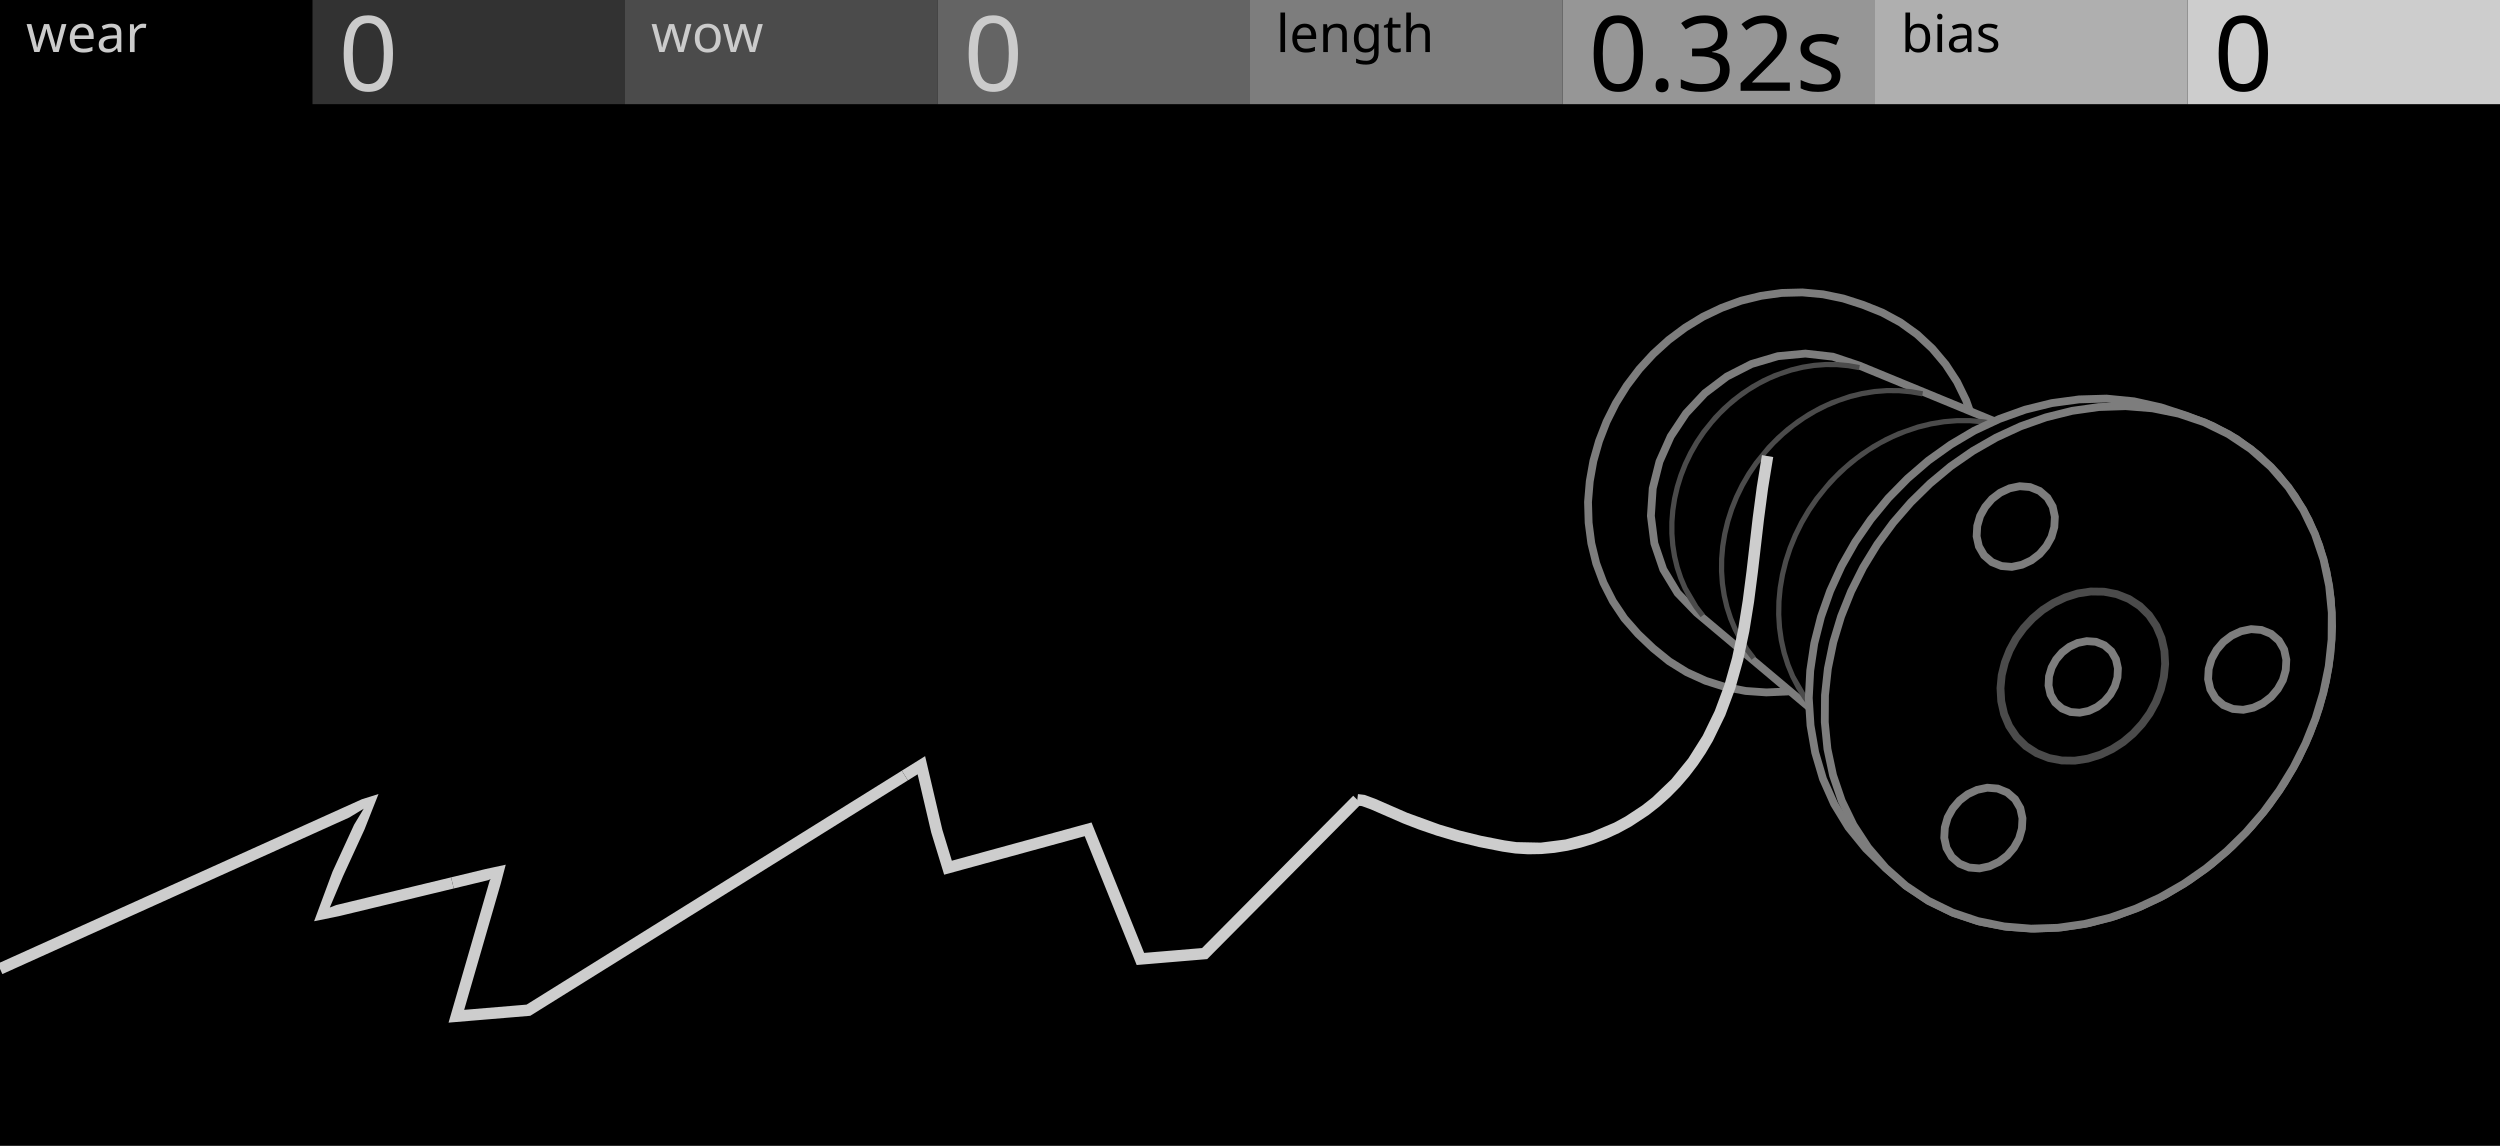
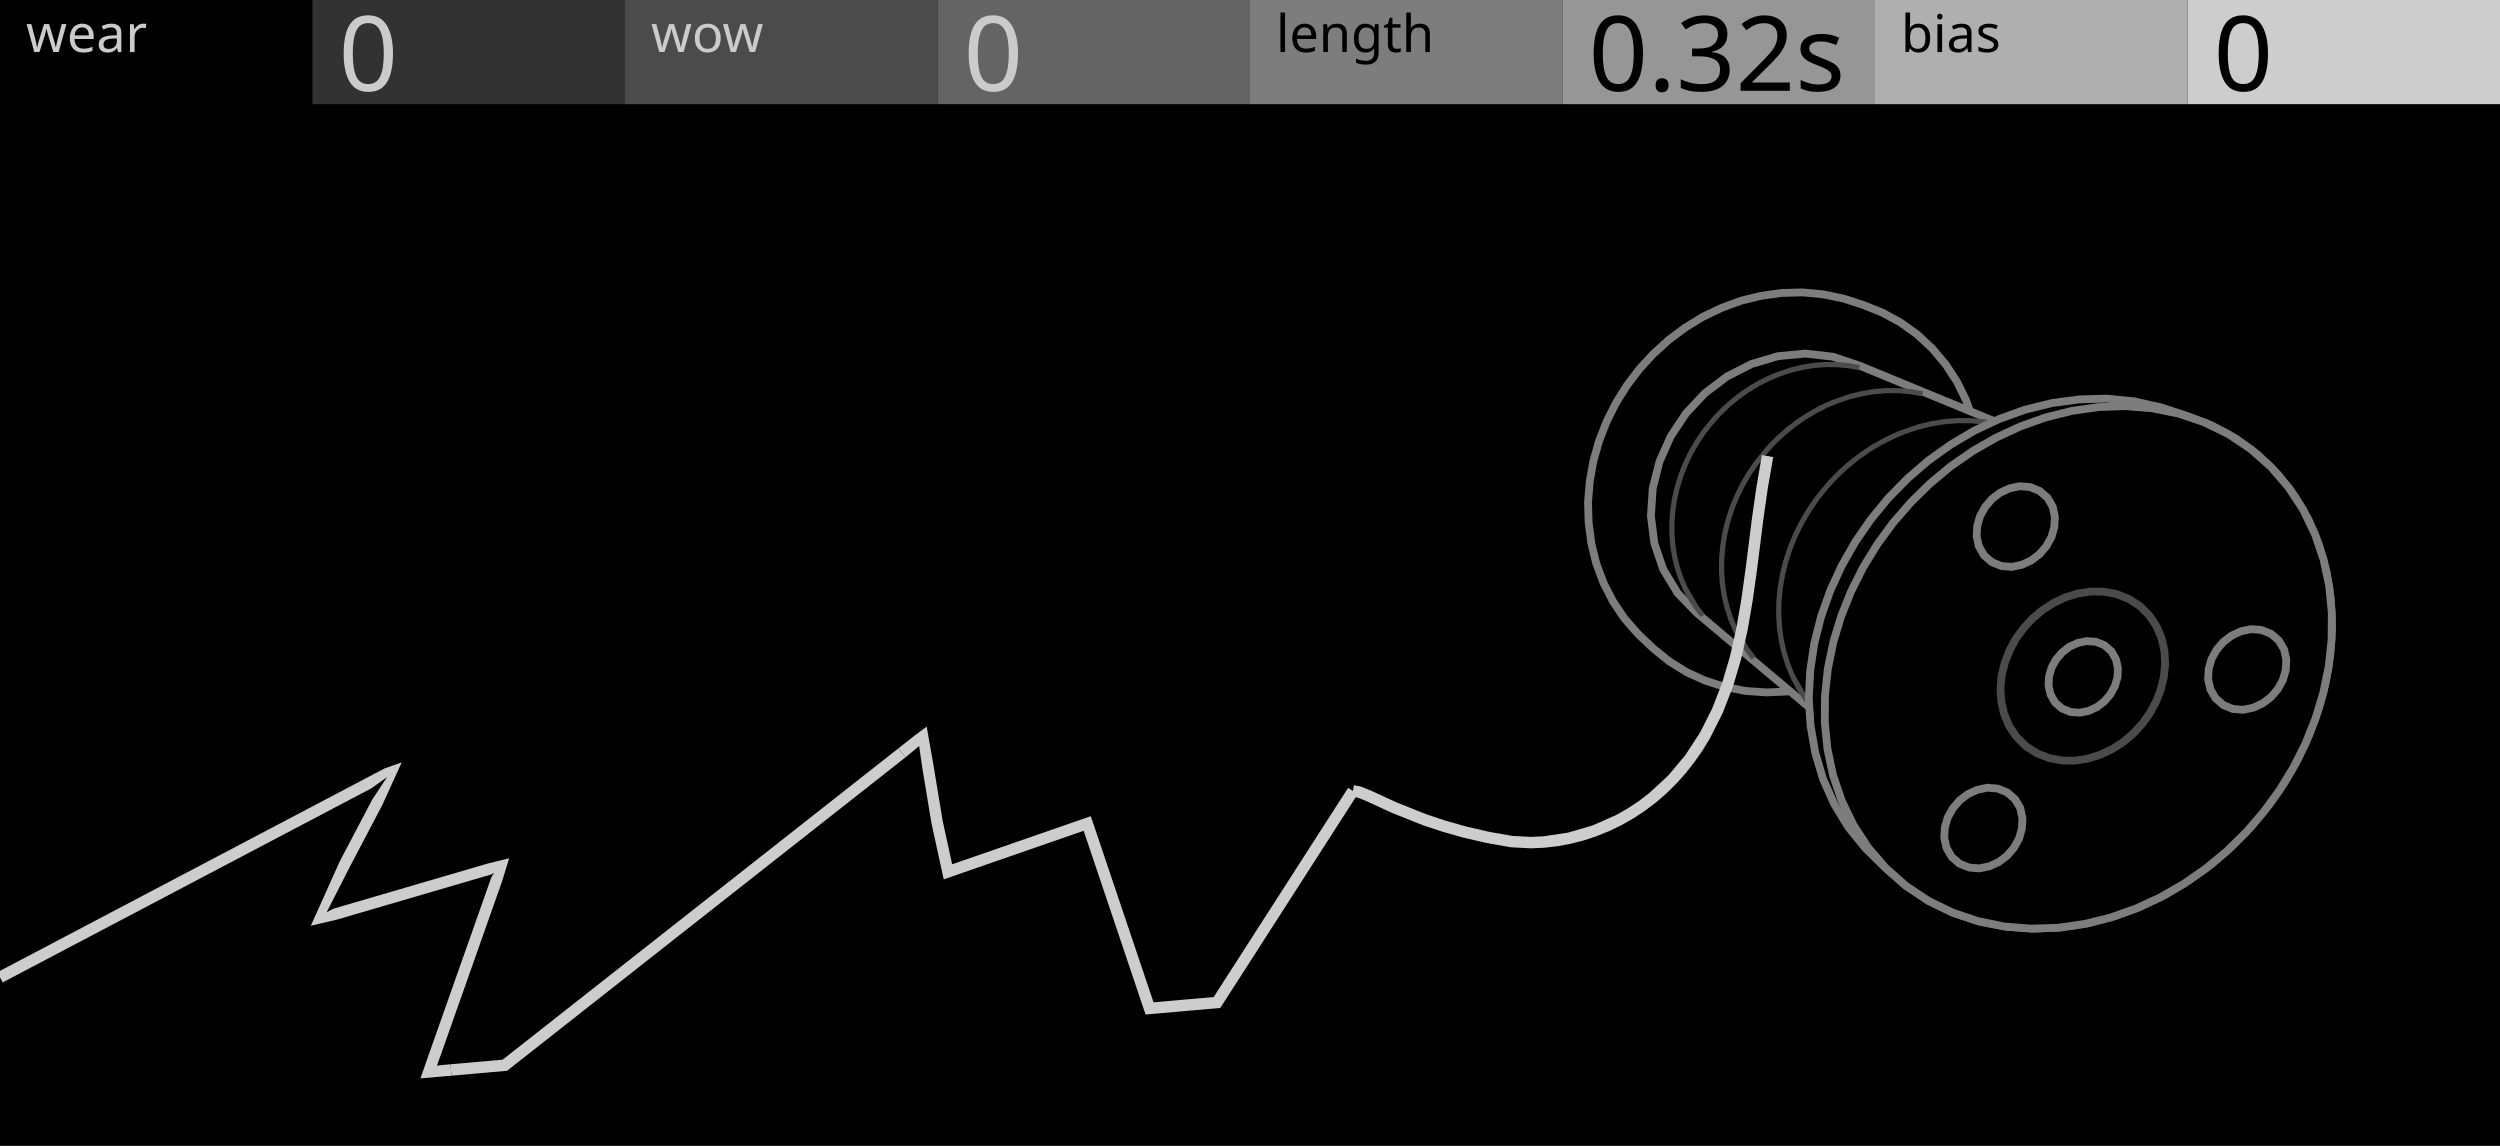
<svg xmlns="http://www.w3.org/2000/svg" width="480" height="220" viewBox="0 0 480 220">
  <g id="preview_canvas">
    <rect x="0" y="0" width="480" height="220" fill="#000000" stroke="none" />
  </g>
  <g id="preview_header">
    <rect x="0" y="0" width="60" height="20" fill="#000000" stroke="none" />
    <rect x="60" y="0" width="60" height="20" fill="#323232" stroke="none" />
    <rect x="120" y="0" width="60" height="20" fill="#4B4B4B" stroke="none" />
    <rect x="180" y="0" width="60" height="20" fill="#646464" stroke="none" />
    <rect x="240" y="0" width="60" height="20" fill="#7D7D7D" stroke="none" />
    <rect x="300" y="0" width="60" height="20" fill="#969696" stroke="none" />
    <rect x="360" y="0" width="60" height="20" fill="#AFAFAF" stroke="none" />
    <rect x="420" y="0" width="60" height="20" fill="#CDCDCD" stroke="none" />
    <text transform="matrix(1 0 0 1 5 10)" fill="#CBCBCB" stroke="none" font-family="UniversNextPro-Light" font-size="10px">wear</text>
    <text transform="matrix(1 0 0 1 65 17.44)" fill="#CBCBCB" stroke="none" font-family="UniversNextPro-Light" font-size="20px">0</text>
    <text transform="matrix(1 0 0 1 125 10)" fill="#CBCBCB" stroke="none" font-family="UniversNextPro-Light" font-size="10px">wow</text>
    <text transform="matrix(1 0 0 1 185 17.44)" fill="#CBCBCB" stroke="none" font-family="UniversNextPro-Light" font-size="20px">0</text>
    <text transform="matrix(1 0 0 1 245 10)" fill="#000000" stroke="none" font-family="UniversNextPro-Light" font-size="10px">length</text>
    <text transform="matrix(1 0 0 1 305 17.44)" fill="#000000" stroke="none" font-family="UniversNextPro-Light" font-size="20px">0.32s</text>
    <text transform="matrix(1 0 0 1 365 10)" fill="#000000" stroke="none" font-family="UniversNextPro-Light" font-size="10px">bias</text>
    <text transform="matrix(1 0 0 1 425 17.44)" fill="#000000" stroke="none" font-family="UniversNextPro-Light" font-size="20px">0</text>
  </g>
  <path id="spool_node_4" transform="matrix(1 0 0 1 342.58 94.54)" d="M -37.679 1.853 L -37.349 -2.11 L -36.653 -6.025 L -35.565 -9.85 L -34.126 -13.557 L -32.344 -17.112 L -30.24 -20.486 L -27.838 -23.656 L -25.149 -26.585 L -22.206 -29.26 L -19.018 -31.637 L -15.626 -33.713 L -12.038 -35.426 L -8.306 -36.8 L -4.443 -37.744 L -0.506 -38.293 L 3.469 -38.399 L 7.428 -38.036 L 11.32 -37.23 L 15.107 -36.011 L 18.798 -34.531 L 22.295 -32.642 L 25.523 -30.32 L 28.43 -27.61 L 30.992 -24.57 L 33.166 -21.241 L 34.909 -17.668 L 36.242 -13.923 L 37.156 -10.053 L 37.62 -6.103 L 37.687 -2.128 L 37.349 1.834 L 36.611 5.742 L 35.525 9.567 L 34.061 13.265 L 32.275 16.818 L 30.174 20.195 L 27.766 23.36 L 25.099 26.31 L 22.152 28.981 L 18.983 31.383 L 15.603 33.479 L 12.031 35.226 L 8.311 36.63 L 4.464 37.637 L 0.532 38.229 L -3.44 38.403 L -7.406 38.126 L -11.311 37.375 L -15.099 36.173 L -18.718 34.528 L -22.098 32.433 L -25.186 29.93 L -28.07 27.19 L -30.694 24.203 L -32.905 20.898 L -34.711 17.357 L -36.104 13.633 L -37.048 9.77 L -37.562 5.828 Z" fill="#000000" stroke="#7D7D7D" stroke-width="1.5" />
  <path id="spool_node_5" transform="matrix(1 0 0 1 373.68 115.18)" d="M -56.707 -16.125 L -56.355 -21.415 L -55.06 -26.555 L -52.903 -31.397 L -49.97 -35.812 L -46.346 -39.682 L -42.118 -42.881 L -37.395 -45.288 L -32.315 -46.796 L -27.041 -47.293 L -21.778 -46.696 L -16.753 -45.013 L -11.844 -42.992 L -6.936 -40.97 L -2.027 -38.948 L 2.881 -36.927 L 7.79 -34.905 L 12.698 -32.884 L 17.606 -30.862 L 22.515 -28.84 L 27.423 -26.819 L 32.332 -24.797 L 37.24 -22.775 L 42.062 -20.566 L 46.436 -17.574 L 50.131 -13.776 L 53.061 -9.36 L 55.12 -4.476 L 56.329 0.685 L 56.708 5.974 L 56.287 11.261 L 55.154 16.442 L 53.366 21.435 L 50.965 26.166 L 48.007 30.569 L 44.553 34.595 L 40.65 38.187 L 36.345 41.286 L 31.677 43.807 L 26.722 45.697 L 21.555 46.892 L 16.268 47.285 L 10.987 46.826 L 5.866 45.462 L 1.083 43.18 L -3.195 40.05 L -7.26 36.636 L -11.325 33.221 L -15.39 29.807 L -19.454 26.392 L -23.519 22.978 L -27.584 19.564 L -31.649 16.149 L -35.713 12.735 L -39.778 9.321 L -43.843 5.906 L -47.907 2.492 L -51.587 -1.319 L -54.333 -5.85 L -56.042 -10.866 Z" fill="#000000" stroke="#7D7D7D" stroke-width="1.5" />
  <path id="spool_node_6" transform="matrix(1 0 0 1 376.63 116.98)" d="M -15.26 29.402 L -16.737 27.456 L -19.152 23.184 L -20.088 20.864 L -20.832 18.439 L -21.378 15.924 L -21.721 13.333 L -21.857 10.683 L -21.783 7.99 L -21.499 5.271 L -21.005 2.545 L -20.302 -0.172 L -19.395 -2.86 L -18.287 -5.501 L -16.986 -8.079 L -15.499 -10.574 L -13.835 -12.971 L -12.003 -15.255 L -10.023 -17.401 L -7.899 -19.403 L -5.649 -21.246 L -3.288 -22.916 L -0.832 -24.401 L 1.702 -25.693 L 4.292 -26.78 L 6.934 -27.661 L 9.596 -28.325 L 12.265 -28.771 L 14.924 -28.997 L 17.553 -29.001 L 20.136 -28.785 L 22.678 -28.349 L 22.848 -29.334 L 20.263 -29.778 L 17.594 -30.001 L 14.881 -29.996 L 12.141 -29.764 L 9.392 -29.305 L 6.654 -28.622 L 2.605 -27.185 L -0.028 -25.963 L -2.589 -24.538 L -5.059 -22.92 L -7.423 -21.119 L -9.664 -19.149 L -11.768 -17.022 L -14.637 -13.569 L -16.34 -11.116 L -17.863 -8.561 L -19.196 -5.921 L -20.331 -3.213 L -21.261 -0.457 L -21.982 2.33 L -22.49 5.13 L -22.782 7.924 L -22.857 10.695 L -22.717 13.424 L -22.364 16.096 L -21.8 18.693 L -21.031 21.199 L -20.063 23.599 L -18.904 25.879 L -17.56 28.025 L -16.057 30.007 Z" fill="#4B4B4B" stroke="none" />
  <path id="spool_node_7" transform="matrix(1 0 0 1 362.11 108.17)" d="M -13.775 27.304 L -15.17 25.479 L -17.461 21.481 L -18.355 19.313 L -19.07 17.049 L -19.602 14.702 L -19.946 12.287 L -20.097 9.819 L -20.055 7.312 L -19.816 4.784 L -19.383 2.251 L -18.756 -0.272 L -17.938 -2.767 L -16.934 -5.217 L -15.75 -7.606 L -14.393 -9.917 L -12.871 -12.136 L -11.191 -14.25 L -9.373 -16.234 L -7.421 -18.084 L -5.349 -19.786 L -3.172 -21.327 L -0.906 -22.696 L 1.436 -23.885 L 3.831 -24.885 L 6.278 -25.693 L 8.747 -26.301 L 11.224 -26.705 L 13.695 -26.906 L 16.141 -26.901 L 18.548 -26.693 L 20.921 -26.279 L 21.093 -27.264 L 18.677 -27.685 L 16.185 -27.901 L 13.655 -27.906 L 11.103 -27.699 L 8.546 -27.281 L 6.002 -26.655 L 2.244 -25.333 L -0.196 -24.206 L -2.567 -22.889 L -4.851 -21.393 L -7.034 -19.727 L -9.101 -17.903 L -11.039 -15.932 L -13.676 -12.731 L -15.238 -10.454 L -16.631 -8.082 L -17.846 -5.629 L -18.877 -3.112 L -19.717 -0.549 L -20.362 2.045 L -20.808 4.653 L -21.054 7.257 L -21.098 9.841 L -20.942 12.388 L -20.587 14.883 L -20.036 17.31 L -19.295 19.654 L -18.369 21.901 L -17.265 24.038 L -15.991 26.051 L -14.569 27.911 Z" fill="#4B4B4B" stroke="none" />
  <path id="spool_node_8" transform="matrix(1 0 0 1 349.63 100.59)" d="M -12.533 25.479 L -13.854 23.761 L -16.031 20.005 L -16.885 17.971 L -17.572 15.848 L -18.089 13.65 L -18.429 11.389 L -18.591 9.08 L -18.571 6.737 L -18.369 4.375 L -17.985 2.009 L -17.42 -0.345 L -16.677 -2.672 L -15.76 -4.956 L -14.674 -7.182 L -13.426 -9.335 L -12.024 -11.4 L -10.474 -13.366 L -8.794 -15.211 L -6.987 -16.931 L -5.067 -18.511 L -3.049 -19.941 L -0.945 -21.211 L 1.231 -22.313 L 3.459 -23.237 L 5.737 -23.984 L 8.038 -24.543 L 10.349 -24.914 L 12.655 -25.094 L 14.943 -25.083 L 17.195 -24.882 L 19.42 -24.489 L 19.594 -25.474 L 17.327 -25.874 L 14.99 -26.082 L 12.619 -26.094 L 10.231 -25.908 L 7.84 -25.524 L 5.463 -24.946 L 1.958 -23.722 L -0.317 -22.676 L -2.523 -21.453 L -4.648 -20.061 L -6.676 -18.511 L -8.594 -16.812 L -10.391 -14.976 L -12.831 -11.991 L -14.273 -9.867 L -15.557 -7.653 L -16.674 -5.362 L -17.618 -3.011 L -18.384 -0.615 L -18.966 1.812 L -19.362 4.252 L -19.571 6.69 L -19.591 9.111 L -19.424 11.499 L -19.071 13.839 L -18.536 16.117 L -17.823 18.319 L -16.937 20.431 L -15.885 22.441 L -14.674 24.336 L -13.326 26.089 Z" fill="#4B4B4B" stroke="none" />
  <path id="spool_node_9" transform="matrix(1 0 0 1 338.79 93.99)" d="M -11.482 23.886 L -12.737 22.264 L -14.808 18.724 L -15.624 16.808 L -16.284 14.811 L -16.785 12.744 L -17.12 10.619 L -17.288 8.45 L -17.286 6.251 L -17.113 4.034 L -16.769 1.816 L -16.256 -0.39 L -15.575 -2.57 L -14.732 -4.709 L -13.729 -6.792 L -12.575 -8.806 L -11.275 -10.737 L -9.836 -12.575 L -8.275 -14.298 L -6.594 -15.904 L -4.807 -17.379 L -2.925 -18.713 L -0.962 -19.897 L 1.069 -20.923 L 3.151 -21.783 L 5.282 -22.477 L 7.436 -22.995 L 9.601 -23.336 L 11.764 -23.499 L 13.91 -23.483 L 16.027 -23.289 L 18.12 -22.916 L 18.296 -23.9 L 16.16 -24.281 L 13.96 -24.483 L 11.73 -24.499 L 9.485 -24.33 L 7.24 -23.976 L 5.01 -23.44 L 1.725 -22.299 L -0.405 -21.323 L -2.47 -20.18 L -4.455 -18.88 L -6.35 -17.43 L -8.14 -15.84 L -9.814 -14.121 L -12.085 -11.325 L -13.425 -9.335 L -14.615 -7.258 L -15.648 -5.11 L -16.519 -2.903 L -17.221 -0.653 L -17.751 1.626 L -18.107 3.919 L -18.286 6.211 L -18.288 8.488 L -18.114 10.736 L -17.766 12.94 L -17.247 15.086 L -16.56 17.162 L -15.712 19.154 L -14.708 21.051 L -13.554 22.842 L -12.274 24.498 Z" fill="#4B4B4B" stroke="none" />
-   <path id="spool_node_0" transform="matrix(1 0 0 1 217.26 165.23)" d="M 42.556 -12.447 L 41.376 -11.257 L 39.874 -9.745 L 35.189 -5.025 L 31.906 -1.717 L 28.486 1.729 L 26.721 3.506 L 24.92 5.321 L 21.198 9.071 L 17.311 12.987 L 15.301 15.012 L 13.531 16.795 L 11.378 16.975 L 8.816 17.19 L 6.247 17.405 L 3.672 17.62 L 2.416 17.726 L 1.765 16.111 L -2.663 5.135 L -7.688 -7.32 L -10.381 -6.582 L -14.799 -5.372 L -17.034 -4.76 L -19.285 -4.143 L -23.839 -2.896 L -26.142 -2.265 L -28.463 -1.629 L -33.159 -0.342 L -34.505 0.026 L -36.337 -5.953 L -38.235 -14.057 L -39.638 -20.05 L -44.111 -17.262 L -42.947 -15.395 L -41.08 -16.559 L -40.377 -13.555 L -38.463 -5.38 L -35.983 2.712 L -32.578 1.779 L -27.882 0.493 L -25.561 -0.143 L -23.258 -0.774 L -18.704 -2.021 L -14.218 -3.25 L -9.8 -4.46 L -8.996 -4.68 L -8.63 -3.773 L -4.704 5.958 L 0.983 20.053 L 3.856 19.813 L 6.43 19.597 L 8.999 19.382 L 11.562 19.167 L 14.522 18.919 L 18.872 14.537 L 22.759 10.621 L 26.481 6.871 L 28.283 5.056 L 30.047 3.279 L 33.467 -0.167 L 39.905 -6.652 L 41.435 -8.195 L 42.937 -9.708 L 44.118 -10.897 Z" fill="#CDCDCD" stroke="none" />
-   <path id="spool_node_1" transform="matrix(1 0 0 1 130.22 172.16)" d="M 42.929 -24.192 L 38.493 -21.426 L 36.162 -19.973 L 33.786 -18.492 L 28.895 -15.443 L 26.377 -13.873 L 23.808 -12.271 L 21.187 -10.637 L 15.783 -7.269 L 12.997 -5.531 L 10.151 -3.758 L 7.245 -1.946 L 4.277 -0.095 L 1.244 1.795 L -1.856 3.728 L -5.025 5.703 L -11.579 9.789 L -14.969 11.903 L -18.438 14.066 L -21.989 16.279 L -25.625 18.546 L -29.123 20.726 L -31.726 20.944 L -34.602 21.185 L -40.374 21.669 L -41.098 21.729 L -40.773 20.611 L -37.22 8.351 L -34.09 -2.446 L -33.119 -6.141 L -37.018 -5.299 L -42.566 -3.961 L -43.612 -3.709 L -43.097 -1.57 L -39.265 -2.494 L -36.502 -3.16 L -36.011 -3.377 L -36.203 -3.058 L -39.333 7.738 L -44.101 24.188 L -40.19 23.861 L -37.301 23.619 L -31.543 23.137 L -28.41 22.874 L -24.461 20.413 L -20.825 18.146 L -17.274 15.932 L -13.805 13.77 L -10.415 11.656 L -7.101 9.59 L -0.692 5.595 L 2.408 3.662 L 5.441 1.772 L 8.409 -0.079 L 11.315 -1.891 L 14.16 -3.664 L 19.677 -7.103 L 22.351 -8.771 L 24.972 -10.404 L 27.541 -12.006 L 32.528 -15.115 L 34.95 -16.625 L 37.326 -18.106 L 44.093 -22.325 Z" fill="#CDCDCD" stroke="none" />
-   <path id="spool_node_2" transform="matrix(1 0 0 1 43.34 169.74)" d="M 43.268 -1.289 L 41.506 -0.864 L 38.677 -0.182 L 35.824 0.506 L 32.949 1.2 L 30.05 1.899 L 27.127 2.603 L 24.181 3.314 L 21.211 4.03 L 19.981 4.507 L 22.534 -1.54 L 26.645 -10.482 L 29.335 -17.289 L 26.146 -16.287 L 22.807 -14.78 L 19.403 -13.244 L 15.931 -11.677 L 12.39 -10.078 L 8.777 -8.448 L 5.091 -6.784 L 1.328 -5.085 L -2.513 -3.352 L -6.435 -1.582 L -10.44 0.226 L -14.532 2.073 L -18.712 3.96 L -22.984 5.888 L -27.352 7.859 L -31.817 9.875 L -36.384 11.936 L -41.057 14.045 L -43.793 15.28 L -42.887 17.285 L -40.151 16.05 L -35.479 13.942 L -30.912 11.88 L -26.447 9.865 L -22.079 7.893 L -17.807 5.965 L -13.626 4.078 L -9.535 2.231 L -5.53 0.424 L -1.608 -1.347 L 2.233 -3.08 L 5.996 -4.778 L 9.682 -6.442 L 13.295 -8.073 L 16.836 -9.671 L 20.308 -11.238 L 23.712 -12.775 L 26.497 -14.47 L 24.646 -11.401 L 20.509 -2.401 L 18.738 2.368 L 16.967 7.136 L 21.727 6.169 L 24.697 5.453 L 27.643 4.742 L 30.566 4.037 L 33.464 3.338 L 36.34 2.645 L 39.192 1.957 L 42.022 1.275 L 43.783 0.85 Z" fill="#CDCDCD" stroke="none" />
-   <path id="spool_node_3" transform="matrix(1 0 0 1 300.46 125.7)" d="M 37.83 -38.32 L 36.838 -32.221 L 36.051 -26.258 L 34.873 -16.088 L 34.143 -10.422 L 33.25 -4.865 L 32.11 0.54 L 30.639 5.774 L 28.775 10.787 L 26.472 15.522 L 23.702 19.917 L 20.465 23.907 L 16.784 27.425 L 14.798 28.982 L 11.625 31.072 L 9.431 32.268 L 4.849 34.2 L 0.12 35.479 L -4.641 36.083 L -9.308 35.983 L -11.592 35.651 L -16.068 34.776 L -20.228 33.749 L -24.004 32.629 L -30.251 30.356 L -36.433 27.661 L -38.456 26.92 L -39.731 26.766 L -39.995 28.95 L -38.973 29.074 L -37.258 29.701 L -31.077 32.395 L -28.107 33.545 L -24.675 34.725 L -20.804 35.872 L -16.543 36.924 L -11.961 37.82 L -9.533 38.174 L -7.042 38.325 L -4.522 38.281 L -1.988 38.051 L 0.547 37.639 L 3.07 37.048 L 5.566 36.281 L 8.021 35.342 L 10.42 34.235 L 12.759 32.96 L 16.084 30.77 L 18.198 29.112 L 20.198 27.32 L 22.084 25.398 L 23.851 23.354 L 25.492 21.198 L 27.008 18.94 L 28.397 16.589 L 30.8 11.65 L 32.733 6.452 L 34.247 1.06 L 35.416 -4.479 L 36.32 -10.107 L 37.056 -15.821 L 38.234 -25.987 L 39.016 -31.911 L 39.998 -37.947 Z" fill="#CDCDCD" stroke="none" />
+   <path id="spool_node_0" transform="matrix(1 0 0 1 216.59 167.15)" d="M 42.248 -15.884 L 39.988 -12.368 L 38.687 -10.344 L 37.352 -8.266 L 34.574 -3.943 L 33.127 -1.693 L 31.641 0.62 L 28.541 5.444 L 26.924 7.96 L 23.545 13.218 L 21.779 15.966 L 19.959 18.799 L 16.437 24.28 L 11.598 24.706 L 8.9 24.944 L 6.196 25.182 L 4.89 25.297 L -1.417 6.578 L -5.971 -6.935 L -7.153 -10.443 L -9.921 -9.482 L -16.486 -7.204 L -18.717 -6.43 L -20.969 -5.649 L -25.538 -4.063 L -32.561 -1.626 L -33.777 -1.204 L -35.595 -9.536 L -37.356 -20.201 L -38.668 -27.637 L -40.917 -25.972 L -44.095 -23.472 L -42.735 -21.743 L -40.115 -23.908 L -39.527 -19.843 L -37.757 -9.122 L -35.398 1.687 L -31.84 0.452 L -24.817 -1.985 L -20.247 -3.57 L -17.996 -4.352 L -15.765 -5.126 L -9.2 -7.404 L -8.529 -7.637 L -8.055 -6.233 L -3.502 7.281 L 3.358 27.641 L 6.389 27.374 L 9.093 27.136 L 11.791 26.898 L 17.704 26.377 L 21.81 19.988 L 23.63 17.156 L 25.396 14.407 L 28.775 9.15 L 30.392 6.633 L 33.492 1.81 L 34.978 -0.503 L 36.424 -2.754 L 39.203 -7.077 L 40.538 -9.154 L 41.839 -11.179 L 43.107 -13.152 L 44.098 -14.695 Z" fill="#CDCDCD" stroke="none" />
+   <path id="spool_node_1" transform="matrix(1 0 0 1 130.17 175.11)" d="M 42.325 -31.432 L 41.151 -30.508 L 38.896 -28.734 L 36.586 -26.917 L 34.218 -25.054 L 31.791 -23.144 L 29.301 -21.186 L 26.747 -19.177 L 24.127 -17.115 L 21.437 -14.999 L 18.674 -12.825 L 15.837 -10.593 L 12.921 -8.299 L 9.923 -5.941 L 6.84 -3.515 L 3.668 -1.02 L 0.404 1.548 L -2.957 4.193 L -6.42 6.917 L -9.988 9.724 L -13.668 12.619 L -17.463 15.604 L -21.38 18.686 L -25.424 21.868 L -27.514 23.512 L -29.603 25.155 L -31.634 26.753 L -33.665 28.351 L -36.369 28.589 L -39.407 28.857 L -42.453 29.125 L -43.679 29.233 L -43.486 31.425 L -42.26 31.317 L -39.214 31.048 L -36.176 30.78 L -32.819 30.485 L -30.531 28.684 L -28.243 26.884 L -26.153 25.241 L -24.064 23.597 L -20.02 20.415 L -16.103 17.334 L -12.307 14.348 L -8.628 11.453 L -5.06 8.646 L -1.597 5.922 L 1.764 3.277 L 5.029 0.709 L 8.2 -1.786 L 11.283 -4.212 L 14.281 -6.57 L 17.197 -8.864 L 20.035 -11.096 L 22.797 -13.27 L 25.487 -15.386 L 28.108 -17.448 L 30.661 -19.457 L 33.151 -21.415 L 35.578 -23.325 L 37.946 -25.188 L 40.256 -27.005 L 42.511 -28.779 L 43.685 -29.703 Z" fill="#CDCDCD" stroke="none" />
+   <path id="spool_node_2" transform="matrix(1 0 0 1 48.63 176.71)" d="M 37.861 27.633 L 36.033 27.794 L 35.261 27.88 L 36.134 25.462 L 42.462 7.541 L 47.76 -7.466 L 49.134 -11.921 L 45.121 -10.942 L 39.415 -9.272 L 36.518 -8.424 L 30.638 -6.703 L 27.653 -5.83 L 24.638 -4.947 L 15.403 -2.244 L 14.092 -1.567 L 18.586 -10.373 L 24.755 -22.116 L 28.501 -30.335 L 25.193 -29.167 L 21.68 -27.317 L 14.387 -23.478 L 6.713 -19.438 L 2.724 -17.338 L -1.372 -15.182 L -5.579 -12.967 L -9.901 -10.691 L -14.345 -8.352 L -23.614 -3.473 L -33.431 1.695 L -38.56 4.395 L -43.845 7.178 L -49.142 9.966 L -48.118 11.913 L -42.821 9.124 L -37.535 6.342 L -32.406 3.642 L -22.589 -1.526 L -13.32 -6.406 L -8.877 -8.745 L -4.554 -11.02 L -0.347 -13.235 L 3.749 -15.391 L 7.738 -17.491 L 15.412 -21.531 L 22.705 -25.371 L 25.673 -27.506 L 22.807 -23.139 L 16.617 -11.357 L 11.048 1.029 L 16.021 -0.133 L 25.256 -2.836 L 28.271 -3.718 L 31.256 -4.592 L 34.211 -5.457 L 37.136 -6.313 L 40.033 -7.161 L 45.739 -8.831 L 46.229 -9.171 L 45.686 -8.198 L 40.387 6.809 L 34.06 24.729 L 32.1 30.331 L 36.226 29.986 L 38.054 29.825 Z" fill="#CDCDCD" stroke="none" />
+   <path id="spool_node_3" transform="matrix(1 0 0 1 300.01 125.13)" d="M 38.28 -37.751 L 37.233 -31.703 L 36.387 -25.775 L 35.11 -15.686 L 34.324 -10.073 L 33.375 -4.573 L 32.179 0.768 L 30.655 5.936 L 28.74 10.877 L 26.387 15.537 L 23.572 19.855 L 20.294 23.765 L 16.577 27.204 L 14.567 28.728 L 12.469 30.112 L 10.29 31.35 L 5.74 33.366 L 1.02 34.74 L -3.756 35.45 L -6.128 35.548 L -9.608 35.366 L -14.172 34.567 L -18.506 33.56 L -22.48 32.435 L -26.045 31.252 L -31.841 28.944 L -36.753 26.681 L -38.774 25.873 L -40.056 25.647 L -40.438 27.814 L -39.38 28.001 L -37.622 28.703 L -32.728 30.958 L -26.782 33.325 L -23.127 34.539 L -19.055 35.691 L -14.63 36.719 L -9.88 37.55 L -6.118 37.75 L -3.587 37.644 L -1.046 37.357 L 1.491 36.891 L 4.01 36.248 L 6.495 35.433 L 8.935 34.449 L 11.313 33.299 L 13.619 31.989 L 15.839 30.525 L 17.963 28.914 L 19.983 27.163 L 21.889 25.282 L 23.677 23.279 L 25.342 21.163 L 26.882 18.945 L 28.296 16.633 L 30.752 11.768 L 32.739 6.641 L 34.31 1.316 L 35.536 -4.162 L 36.497 -9.733 L 37.291 -15.395 L 38.568 -25.481 L 39.406 -31.36 L 40.448 -37.375 Z" fill="#CDCDCD" stroke="none" />
  <path id="spool_node_10" transform="matrix(1 0 0 1 397.52 127.41)" d="M -50.234 6.61 L -49.955 1.341 L -49.177 -3.877 L -47.884 -8.992 L -46.126 -13.966 L -43.927 -18.763 L -41.317 -23.348 L -38.319 -27.69 L -34.966 -31.764 L -31.27 -35.53 L -27.275 -38.976 L -22.98 -42.042 L -18.441 -44.731 L -13.662 -46.967 L -8.697 -48.749 L -3.575 -50.015 L 1.651 -50.725 L 6.925 -50.879 L 12.175 -50.36 L 17.321 -49.214 L 22.337 -47.572 L 27.247 -45.643 L 31.883 -43.129 L 36.115 -39.98 L 39.87 -36.278 L 43.094 -32.107 L 45.744 -27.547 L 47.768 -22.676 L 49.173 -17.592 L 49.993 -12.382 L 50.238 -7.111 L 49.904 -1.846 L 49.075 3.364 L 47.747 8.471 L 45.953 13.432 L 43.753 18.229 L 41.115 22.799 L 38.127 27.148 L 34.772 31.222 L 31.095 35.005 L 27.118 38.474 L 22.847 41.572 L 18.336 44.308 L 13.585 46.604 L 8.643 48.451 L 3.549 49.825 L -1.665 50.636 L -6.934 50.881 L -12.196 50.532 L -17.381 49.557 L -22.39 47.903 L -27.136 45.605 L -31.528 42.688 L -35.511 39.229 L -39.282 35.538 L -42.61 31.449 L -45.362 26.951 L -47.507 22.131 L -49 17.072 L -49.899 11.875 Z" fill="#000000" stroke="#7D7D7D" stroke-width="1.5" />
  <path id="spool_node_11" transform="matrix(1 0 0 1 399.03 128.14)" d="M -3.915 49.995 L -9.08 50.159 L -14.229 49.738 L -19.29 48.708 L -24.185 47.058 L -28.826 44.792 L -33.12 41.921 L -36.98 38.49 L -40.348 34.574 L -43.173 30.251 L -45.423 25.602 L -47.086 20.71 L -48.163 15.657 L -48.67 10.515 L -48.632 5.347 L -48.076 0.21 L -47.035 -4.851 L -45.539 -9.797 L -43.618 -14.593 L -41.3 -19.212 L -38.601 -23.619 L -35.539 -27.782 L -32.152 -31.685 L -28.463 -35.303 L -24.491 -38.61 L -20.244 -41.554 L -15.761 -44.123 L -11.069 -46.288 L -6.199 -48.012 L -1.184 -49.257 L 3.931 -49.985 L 9.095 -50.158 L 14.245 -49.742 L 19.307 -48.712 L 24.2 -47.057 L 28.836 -44.78 L 33.128 -41.908 L 36.995 -38.485 L 40.369 -34.575 L 43.199 -30.254 L 45.443 -25.6 L 47.096 -20.706 L 48.168 -15.652 L 48.674 -10.511 L 48.638 -5.345 L 48.087 -0.207 L 47.05 4.854 L 45.557 9.801 L 43.636 14.598 L 41.313 19.214 L 38.613 23.621 L 35.561 27.791 L 32.179 31.699 L 28.484 35.313 L 24.503 38.609 L 20.26 41.559 L 15.779 44.133 L 11.087 46.299 L 6.216 48.022 L 1.2 49.266 Z" fill="#000000" stroke="#7D7D7D" stroke-width="1.5" />
  <path id="spool_node_12" transform="matrix(1 0 0 1 399.9 129.81)" d="M -1.529 16.236 L -4.042 16.201 L -6.51 15.73 L -8.844 14.805 L -10.95 13.438 L -12.737 11.674 L -14.136 9.59 L -15.113 7.277 L -15.663 4.827 L -15.807 2.319 L -15.571 -0.184 L -14.964 -2.624 L -14.047 -4.964 L -12.851 -7.176 L -11.371 -9.209 L -9.663 -11.053 L -7.746 -12.681 L -5.628 -14.035 L -3.357 -15.11 L -0.96 -15.867 L 1.527 -16.239 L 4.038 -16.206 L 6.505 -15.736 L 8.839 -14.813 L 10.945 -13.447 L 12.732 -11.685 L 14.133 -9.602 L 15.114 -7.29 L 15.67 -4.84 L 15.81 -2.33 L 15.558 0.171 L 14.96 2.612 L 14.049 4.955 L 12.843 7.161 L 11.367 9.197 L 9.662 11.043 L 7.743 12.668 L 5.626 14.025 L 3.354 15.098 L 0.955 15.849 Z" fill="#000000" stroke="#4B4B4B" stroke-width="1.5" />
  <path id="spool_node_13" transform="matrix(1 0 0 1 399.98 129.97)" d="M -0.674 6.868 L -2.436 6.732 L -4.071 6.067 L -5.397 4.907 L -6.277 3.379 L -6.658 1.656 L -6.567 -0.109 L -6.064 -1.803 L -5.211 -3.352 L -4.061 -4.696 L -2.66 -5.778 L -1.057 -6.529 L 0.678 -6.875 L 2.441 -6.746 L 4.076 -6.079 L 5.402 -4.918 L 6.28 -3.389 L 6.66 -1.666 L 6.57 0.098 L 6.068 1.793 L 5.215 3.342 L 4.065 4.686 L 2.664 5.767 L 1.061 6.52 Z" fill="#000000" stroke="#7D7D7D" stroke-width="1.5" />
  <path id="spool_node_14" transform="matrix(1 0 0 1 380.83 159.03)" d="M -0.782 7.703 L -2.767 7.537 L -4.606 6.791 L -6.103 5.491 L -7.102 3.774 L -7.535 1.83 L -7.421 -0.157 L -6.868 -2.071 L -5.896 -3.812 L -4.603 -5.328 L -3.019 -6.539 L -1.215 -7.381 L 0.736 -7.788 L 2.72 -7.624 L 4.559 -6.88 L 6.059 -5.582 L 7.063 -3.865 L 7.484 -1.919 L 7.375 0.068 L 6.826 1.984 L 5.849 3.723 L 4.558 5.24 L 2.973 6.45 L 1.168 7.291 Z" fill="#000000" stroke="#7D7D7D" stroke-width="1.5" />
  <path id="spool_node_15" transform="matrix(1 0 0 1 431.49 128.58)" d="M -0.782 7.703 L -2.767 7.537 L -4.606 6.791 L -6.103 5.491 L -7.102 3.774 L -7.535 1.83 L -7.421 -0.157 L -6.868 -2.071 L -5.896 -3.812 L -4.603 -5.328 L -3.019 -6.539 L -1.215 -7.381 L 0.736 -7.788 L 2.72 -7.624 L 4.559 -6.88 L 6.059 -5.582 L 7.063 -3.865 L 7.484 -1.919 L 7.375 0.068 L 6.826 1.984 L 5.849 3.723 L 4.558 5.24 L 2.973 6.45 L 1.168 7.291 Z" fill="#000000" stroke="#7D7D7D" stroke-width="1.5" />
  <path id="spool_node_16" transform="matrix(1 0 0 1 387.05 101.14)" d="M -0.782 7.703 L -2.767 7.537 L -4.606 6.791 L -6.103 5.491 L -7.102 3.774 L -7.535 1.83 L -7.421 -0.157 L -6.868 -2.071 L -5.896 -3.812 L -4.603 -5.328 L -3.019 -6.539 L -1.215 -7.381 L 0.736 -7.788 L 2.72 -7.624 L 4.559 -6.88 L 6.059 -5.582 L 7.063 -3.865 L 7.484 -1.919 L 7.375 0.068 L 6.826 1.984 L 5.849 3.723 L 4.558 5.24 L 2.973 6.45 L 1.168 7.291 Z" fill="#000000" stroke="#7D7D7D" stroke-width="1.5" />
</svg>
